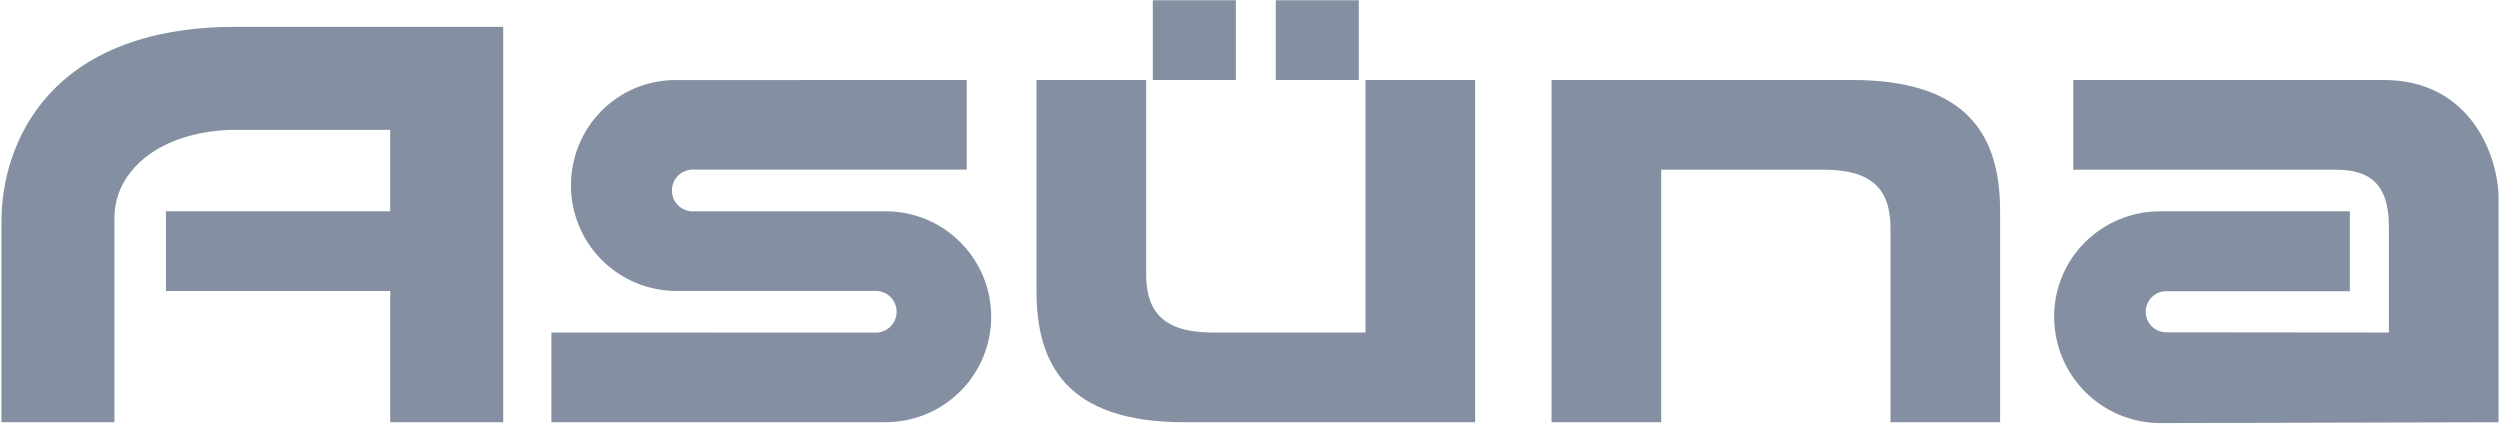
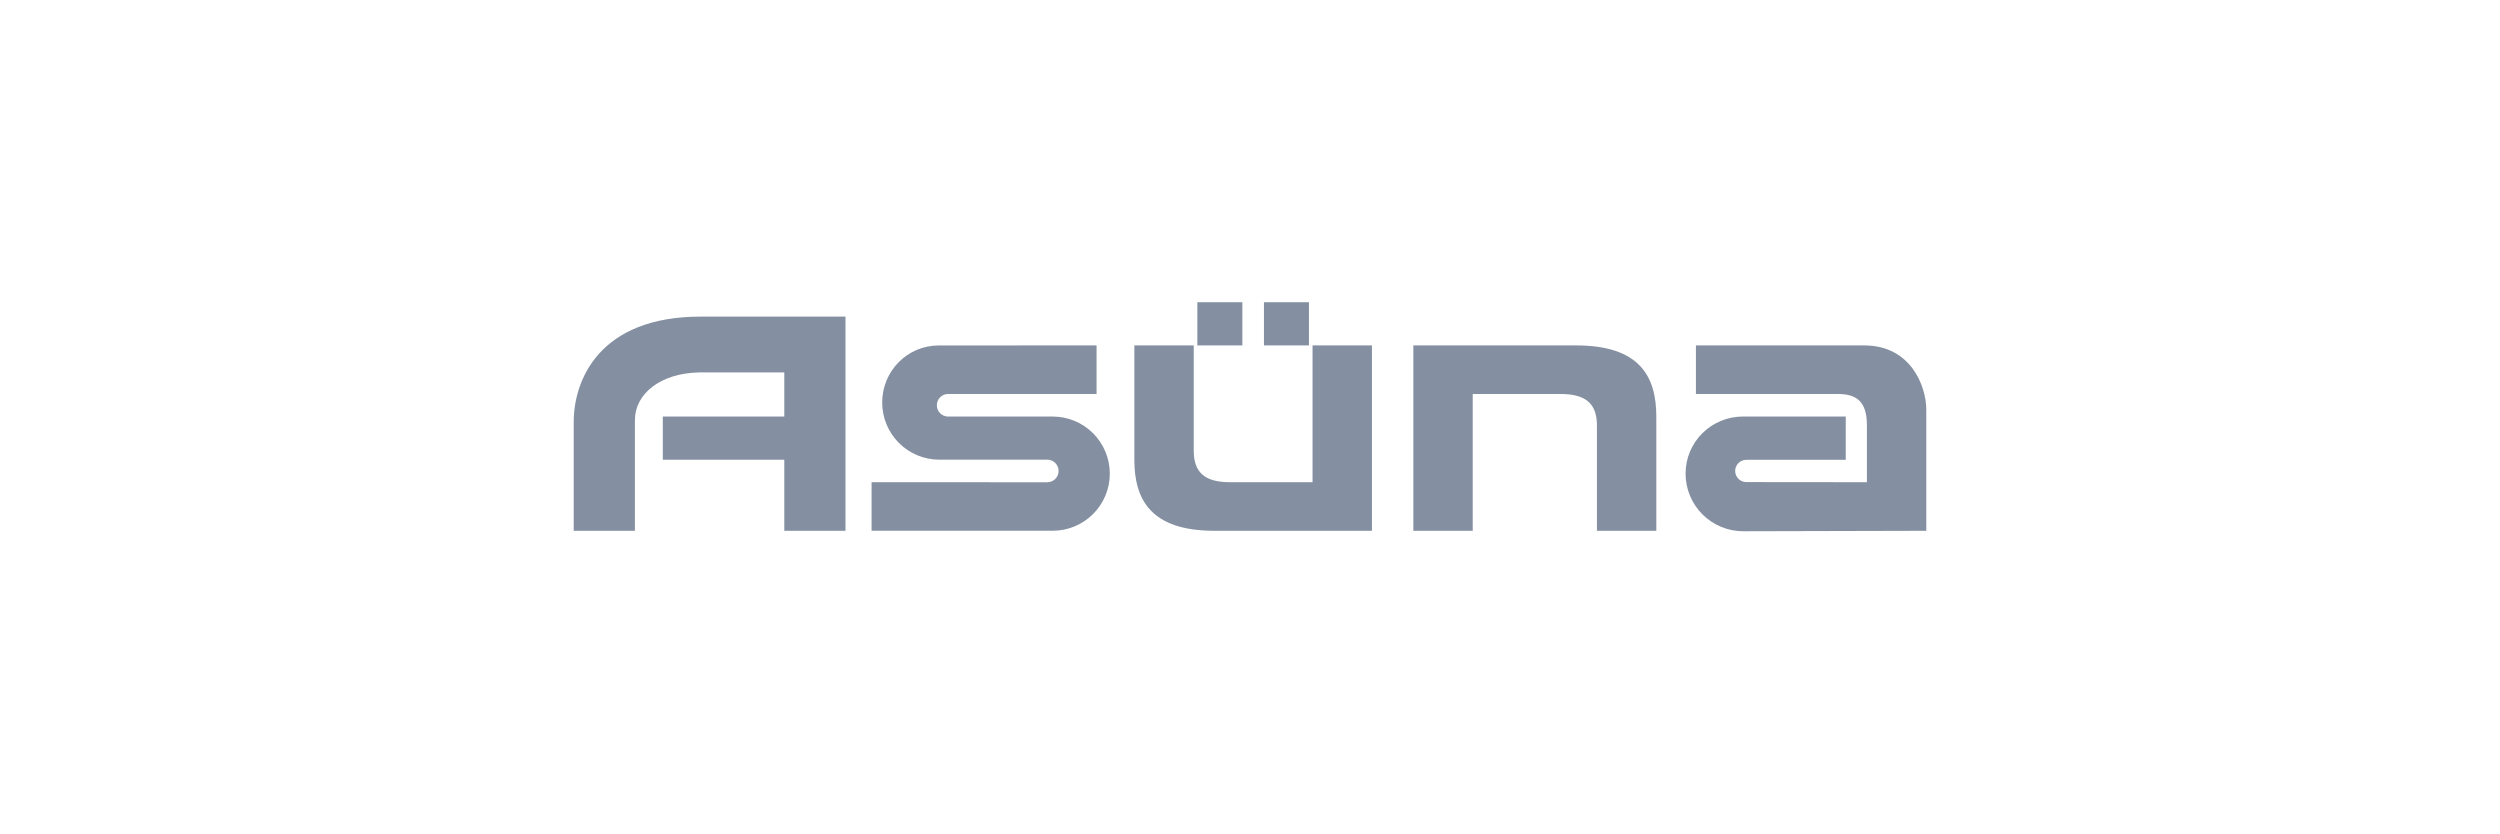
- <svg xmlns="http://www.w3.org/2000/svg" width="130" height="22" viewBox="0 0 130 22" fill="none">
-   <path fill-rule="evenodd" clip-rule="evenodd" d="M53.898 4.16V15.133C53.898 18.934 55.454 21.956 61.587 21.956H76.706V4.16H71.004V17.291H63.056C60.551 17.291 59.6 16.256 59.6 14.268V4.16H53.898Z" fill="#8490A1" />
-   <path d="M59.946 4.16H64.266V0.013H59.946V4.16ZM66.339 4.16H70.659V0.013H66.339V4.16Z" fill="#8490A1" />
-   <path fill-rule="evenodd" clip-rule="evenodd" d="M104.006 21.956V10.986C104.006 7.184 102.452 4.16 96.317 4.16H80.681V21.956H86.382V8.825H94.849C97.355 8.825 98.305 9.862 98.305 11.848V21.956H104.006ZM112.646 17.28C112.362 17.28 112.09 17.167 111.89 16.967C111.69 16.766 111.577 16.495 111.577 16.211C111.577 15.928 111.69 15.656 111.89 15.456C112.09 15.255 112.362 15.143 112.646 15.143H122.192V10.986H112.343C109.289 10.986 106.815 13.418 106.815 16.471C106.815 17.937 107.397 19.343 108.434 20.38C109.471 21.417 110.877 22 112.343 22L129.925 21.956V10.337C129.925 8.091 128.456 4.16 123.964 4.16H107.808V8.825H121.458C123.142 8.825 124.223 9.472 124.223 11.806V17.291L112.646 17.28V17.28ZM45.54 17.296C45.828 17.296 46.103 17.182 46.307 16.979C46.51 16.775 46.624 16.5 46.624 16.212C46.624 15.925 46.51 15.649 46.307 15.446C46.103 15.242 45.828 15.128 45.54 15.128L35.173 15.13C33.719 15.129 32.324 14.551 31.296 13.523C30.268 12.495 29.69 11.1 29.69 9.646C29.69 6.618 32.102 4.163 35.13 4.163L50.27 4.16V8.821H35.994C35.711 8.828 35.443 8.946 35.245 9.148C35.048 9.351 34.938 9.622 34.938 9.905C34.938 10.188 35.048 10.459 35.245 10.662C35.443 10.864 35.711 10.982 35.994 10.989L46.059 10.988C47.513 10.988 48.908 11.565 49.936 12.594C50.964 13.622 51.542 15.017 51.542 16.471C51.542 17.925 50.964 19.319 49.936 20.348C48.908 21.376 47.513 21.953 46.059 21.953H28.672V17.291L45.54 17.296V17.296ZM12.084 6.752H20.292V10.985H8.629V15.132H20.292V21.956H26.167V1.396H12.257C2.495 1.396 0.076 7.529 0.076 11.504V21.956H5.951V11.33C5.951 8.825 8.37 6.838 12.084 6.752Z" fill="#8490A1" />
+ <svg xmlns="http://www.w3.org/2000/svg" width="240" height="80" viewBox="0 0 240 80" fill="none">
+   <path fill-rule="evenodd" clip-rule="evenodd" d="M108.898 33.16V44.133C108.898 47.934 110.454 50.956 116.587 50.956H131.706V33.16H126.004V46.291H118.056C115.551 46.291 114.6 45.256 114.6 43.268V33.16H108.898Z" fill="#8490A1" />
+   <path d="M114.946 33.16H119.266V29.013H114.946V33.16ZM121.339 33.16H125.659V29.013H121.339V33.16Z" fill="#8490A1" />
+   <path fill-rule="evenodd" clip-rule="evenodd" d="M159.006 50.956V39.986C159.006 36.184 157.452 33.16 151.317 33.16H135.681V50.956H141.382V37.825H149.849C152.355 37.825 153.305 38.862 153.305 40.848V50.956H159.006ZM167.646 46.28C167.362 46.28 167.09 46.167 166.89 45.967C166.69 45.766 166.577 45.495 166.577 45.211C166.577 44.928 166.69 44.656 166.89 44.456C167.09 44.255 167.362 44.143 167.646 44.143H177.192V39.986H167.343C164.289 39.986 161.815 42.419 161.815 45.471C161.815 46.937 162.397 48.343 163.434 49.38C164.471 50.417 165.877 51 167.343 51L184.925 50.956V39.337C184.925 37.091 183.456 33.16 178.964 33.16H162.808V37.825H176.458C178.142 37.825 179.223 38.472 179.223 40.806V46.291L167.646 46.28V46.28ZM100.54 46.296C100.828 46.296 101.103 46.182 101.307 45.978C101.51 45.775 101.624 45.499 101.624 45.212C101.624 44.925 101.51 44.649 101.307 44.446C101.103 44.242 100.828 44.128 100.54 44.128L90.173 44.13C88.719 44.129 87.324 43.551 86.296 42.523C85.268 41.495 84.69 40.1 84.69 38.646C84.69 35.618 87.102 33.163 90.13 33.163L105.27 33.16V37.821H90.994C90.711 37.828 90.443 37.946 90.245 38.148C90.048 38.351 89.938 38.622 89.938 38.905C89.938 39.188 90.048 39.459 90.245 39.662C90.443 39.864 90.711 39.982 90.994 39.989L101.059 39.988C102.513 39.988 103.908 40.565 104.936 41.594C105.964 42.622 106.542 44.017 106.542 45.471C106.542 46.925 105.964 48.319 104.936 49.348C103.908 50.376 102.513 50.953 101.059 50.953H83.672V46.291L100.54 46.296V46.296ZM67.084 35.752H75.292V39.985H63.629V44.132H75.292V50.956H81.167V30.395H67.257C57.495 30.395 55.076 36.529 55.076 40.504V50.956H60.951V40.33C60.951 37.825 63.37 35.839 67.084 35.752Z" fill="#8490A1" />
</svg>
